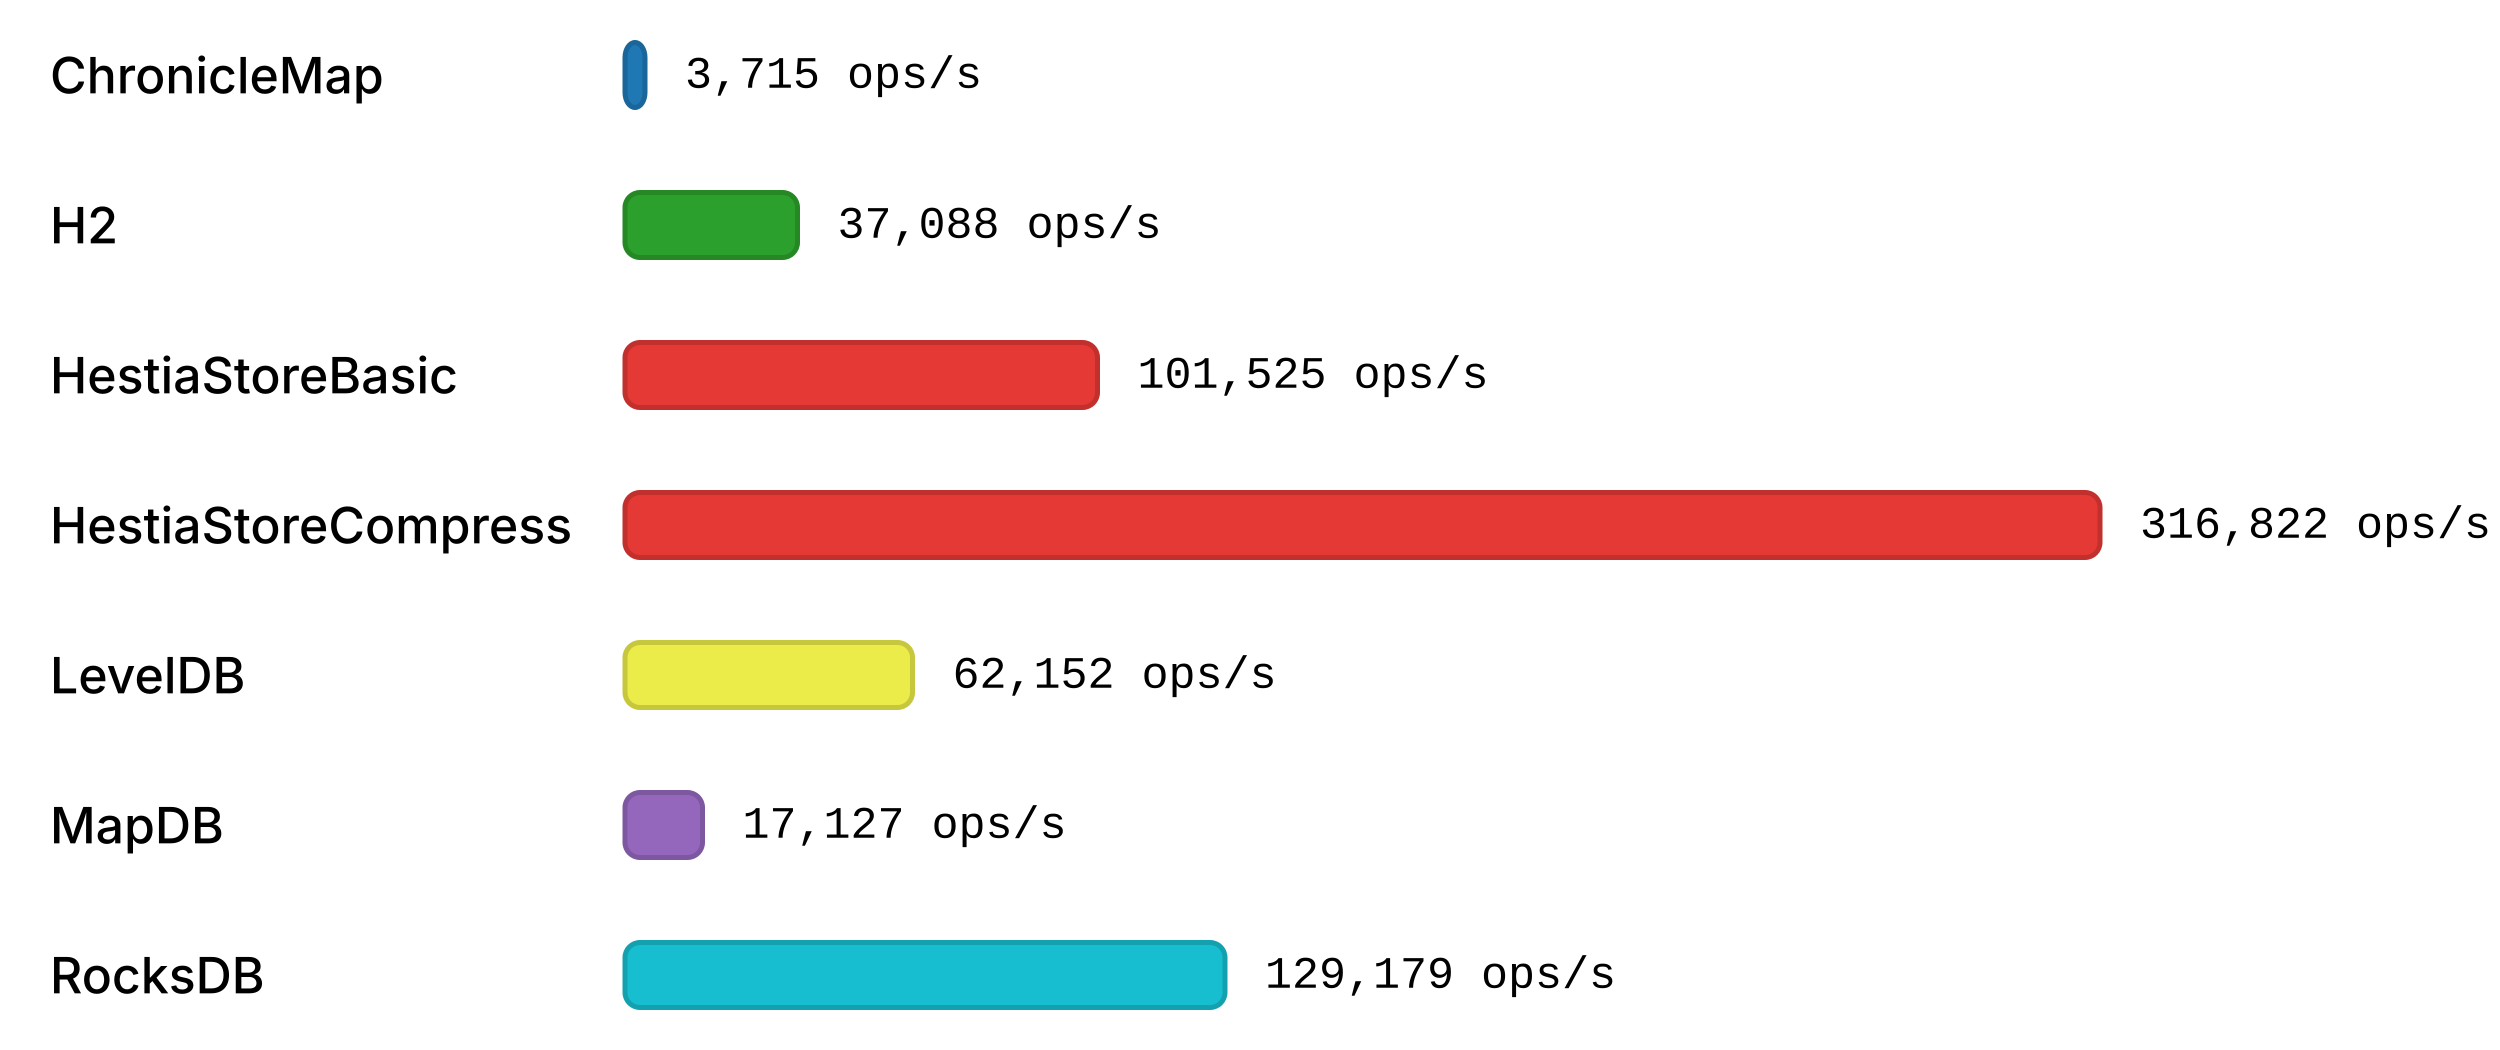
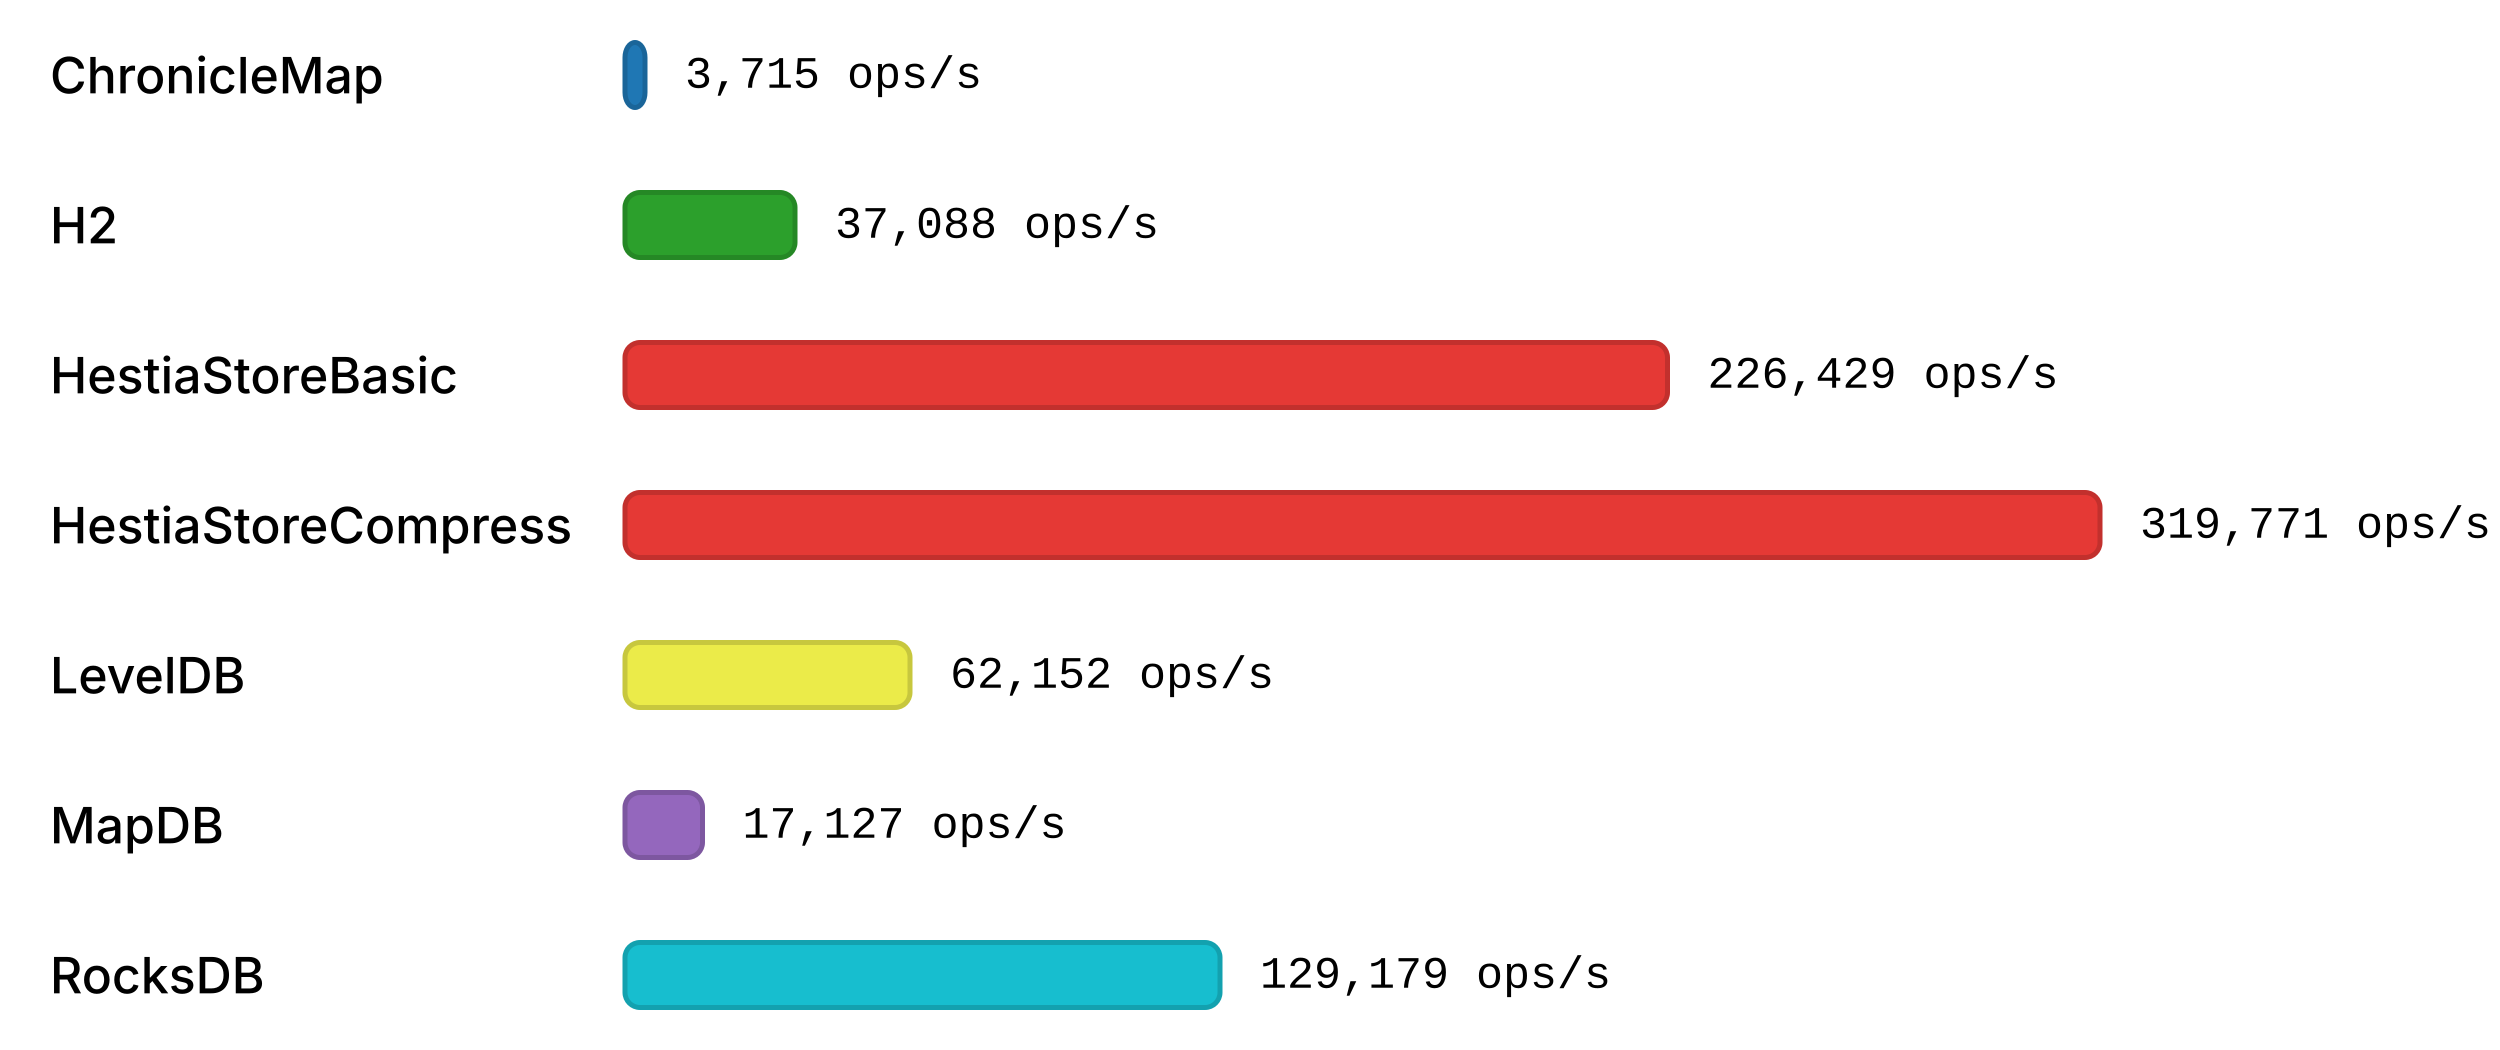
<svg xmlns="http://www.w3.org/2000/svg" width="1000" height="420" viewBox="0 0 1000 420">
  <style>
        text { fill: currentColor; dominant-baseline: middle; }
        .label { font: 500 20px "Inter", "Helvetica Neue", Arial, sans-serif; }
        .value { font: 18px "IBM Plex Mono", "Courier New", monospace; }
    </style>
  <rect x="0" y="10" width="1000" height="40" fill="rgba(255,255,255,0.15)" />
  <text class="label" x="20" y="30">ChronicleMap</text>
  <rect x="250" y="17" width="8" height="26" rx="6" ry="6" fill="#1F77B4" stroke="#1A6599" stroke-width="2" />
  <text class="value" x="274" y="30">3,715 ops/s</text>
  <rect x="0" y="70" width="1000" height="40" fill="rgba(255,255,255,0.15)" />
  <text class="label" x="20" y="90">H2</text>
-   <rect x="250" y="77" width="69" height="26" rx="6" ry="6" fill="#2CA02C" stroke="#258825" stroke-width="2" />
-   <text class="value" x="335" y="90">37,088 ops/s</text>
+   <rect x="250" y="77" width="68" height="26" rx="6" ry="6" fill="#2CA02C" stroke="#258825" stroke-width="2" />
+   <text class="value" x="334" y="90">37,088 ops/s</text>
  <rect x="0" y="130" width="1000" height="40" fill="rgba(255,255,255,0.15)" />
  <text class="label" x="20" y="150">HestiaStoreBasic</text>
-   <rect x="250" y="137" width="189" height="26" rx="6" ry="6" fill="#E53935" stroke="#C2302D" stroke-width="2" />
-   <text class="value" x="455" y="150">101,525 ops/s</text>
+   <rect x="250" y="137" width="417" height="26" rx="6" ry="6" fill="#E53935" stroke="#C2302D" stroke-width="2" />
+   <text class="value" x="683" y="150">226,429 ops/s</text>
  <rect x="0" y="190" width="1000" height="40" fill="rgba(255,255,255,0.15)" />
  <text class="label" x="20" y="210">HestiaStoreCompress</text>
  <rect x="250" y="197" width="590" height="26" rx="6" ry="6" fill="#E53935" stroke="#C2302D" stroke-width="2" />
-   <text class="value" x="856" y="210">316,822 ops/s</text>
+   <text class="value" x="856" y="210">319,771 ops/s</text>
  <rect x="0" y="250" width="1000" height="40" fill="rgba(255,255,255,0.15)" />
  <text class="label" x="20" y="270">LevelDB</text>
-   <rect x="250" y="257" width="115" height="26" rx="6" ry="6" fill="#ebeb49" stroke="#C7C73E" stroke-width="2" />
-   <text class="value" x="381" y="270">62,152 ops/s</text>
+   <rect x="250" y="257" width="114" height="26" rx="6" ry="6" fill="#ebeb49" stroke="#C7C73E" stroke-width="2" />
+   <text class="value" x="380" y="270">62,152 ops/s</text>
  <rect x="0" y="310" width="1000" height="40" fill="rgba(255,255,255,0.15)" />
  <text class="label" x="20" y="330">MapDB</text>
  <rect x="250" y="317" width="31" height="26" rx="6" ry="6" fill="#9467BD" stroke="#7D57A0" stroke-width="2" />
  <text class="value" x="297" y="330">17,127 ops/s</text>
  <rect x="0" y="370" width="1000" height="40" fill="rgba(255,255,255,0.15)" />
  <text class="label" x="20" y="390">RocksDB</text>
-   <rect x="250" y="377" width="240" height="26" rx="6" ry="6" fill="#17BECF" stroke="#13A1AF" stroke-width="2" />
-   <text class="value" x="506" y="390">129,179 ops/s</text>
+   <rect x="250" y="377" width="238" height="26" rx="6" ry="6" fill="#17BECF" stroke="#13A1AF" stroke-width="2" />
+   <text class="value" x="504" y="390">129,179 ops/s</text>
</svg>
